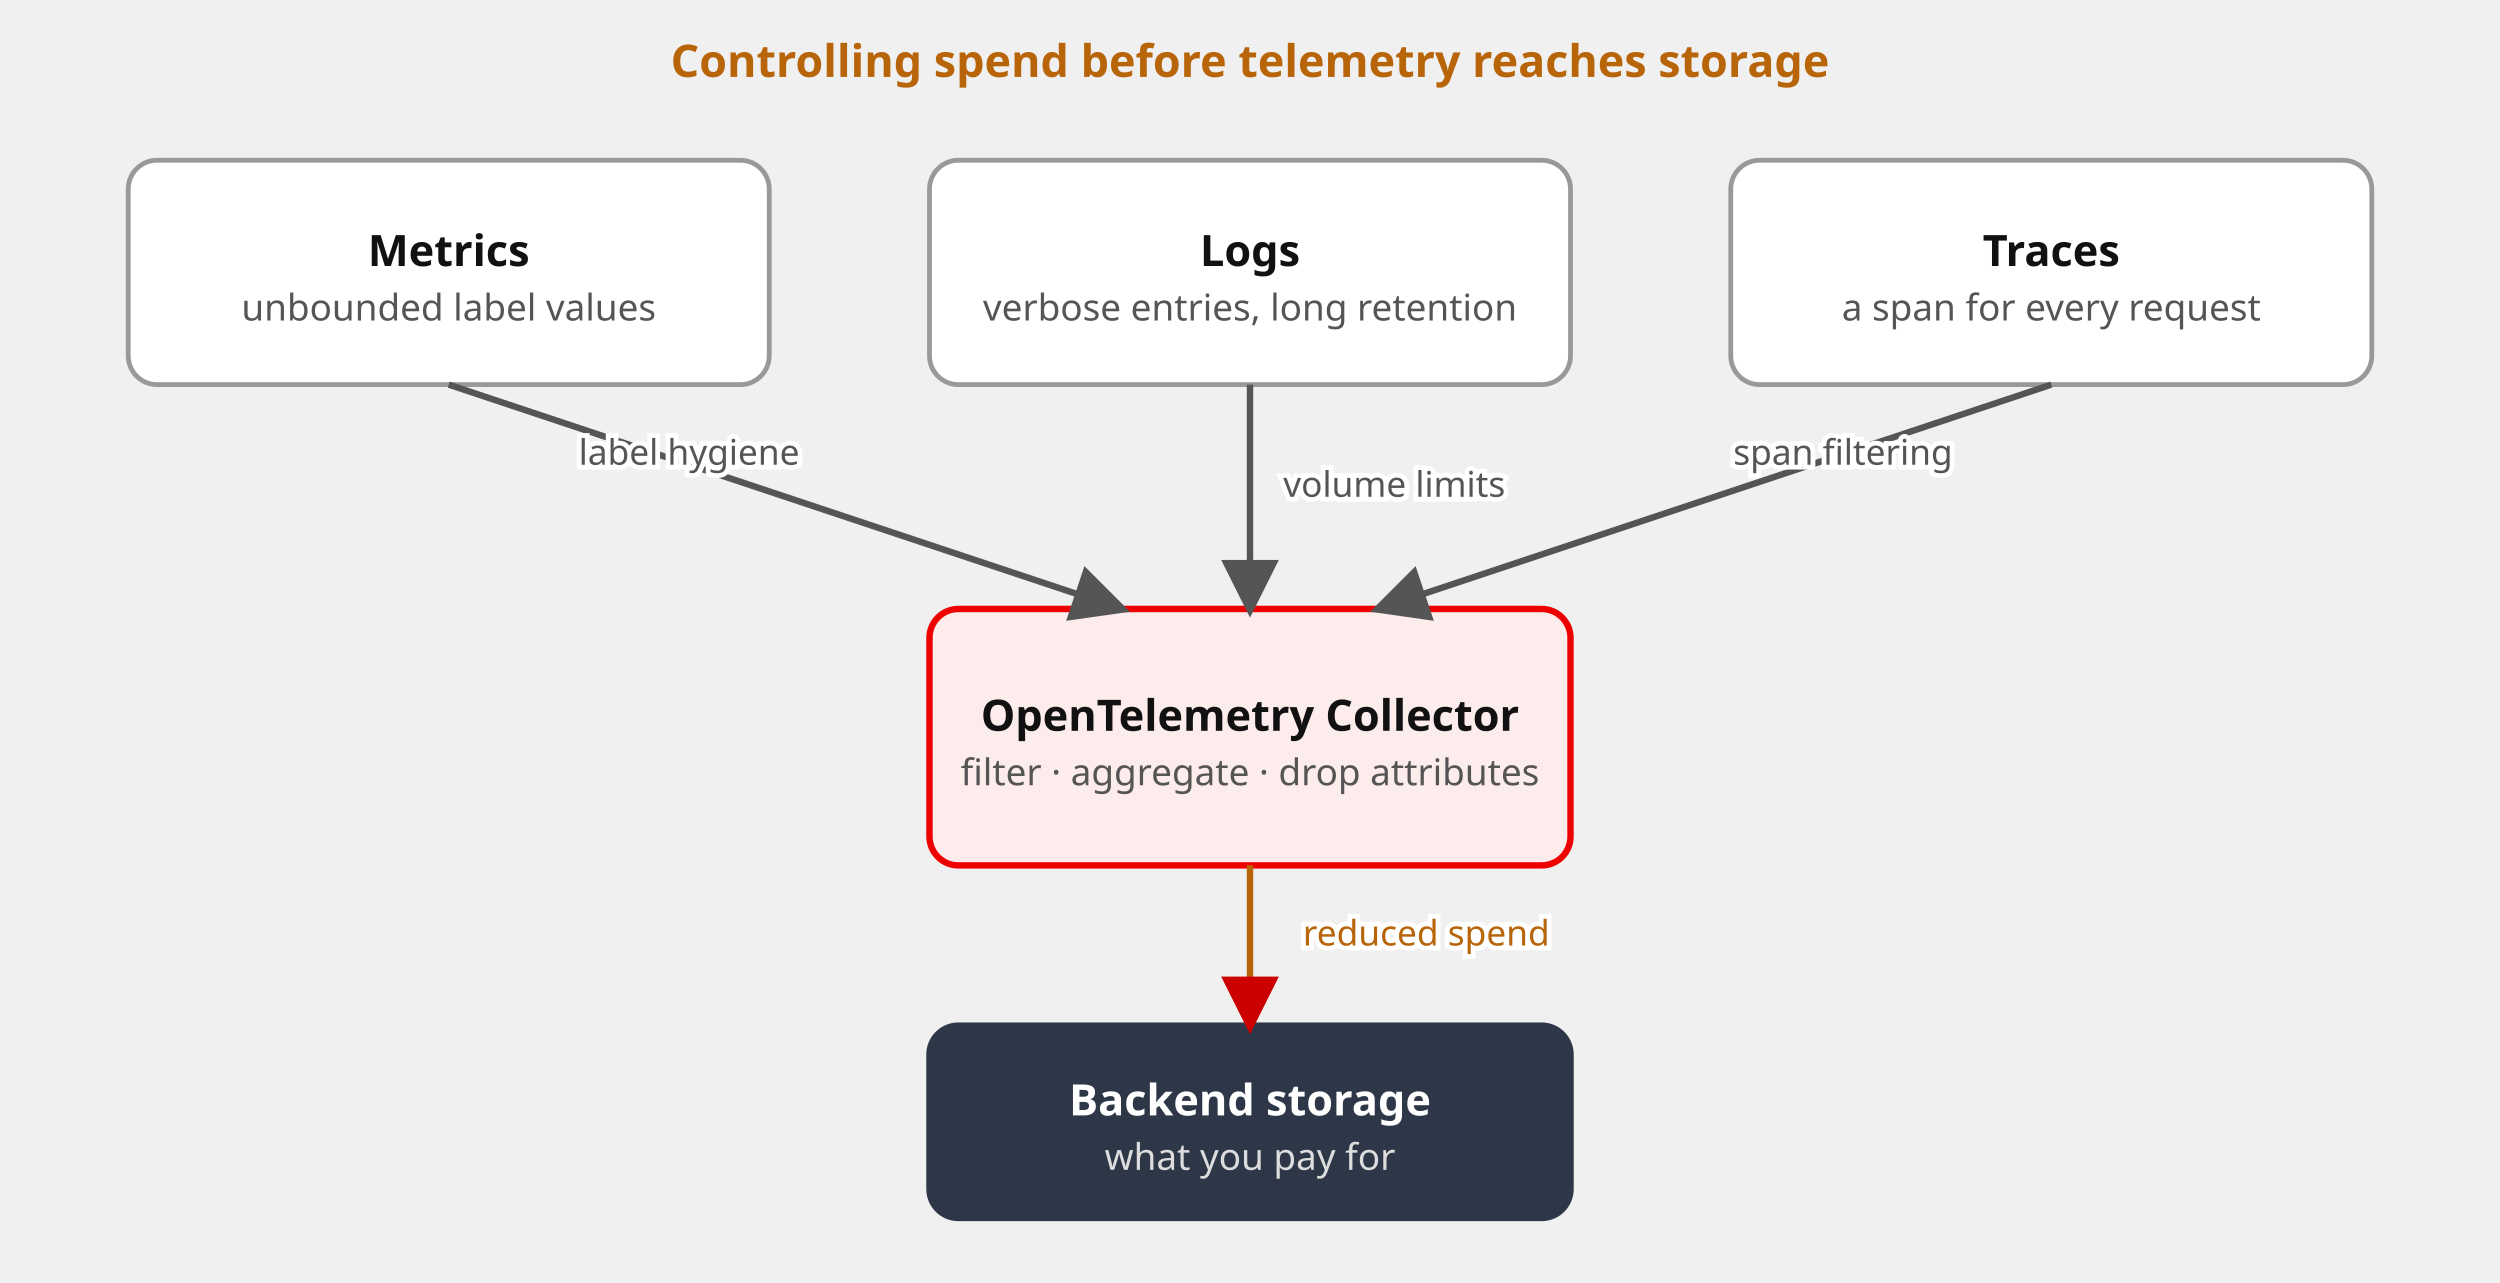
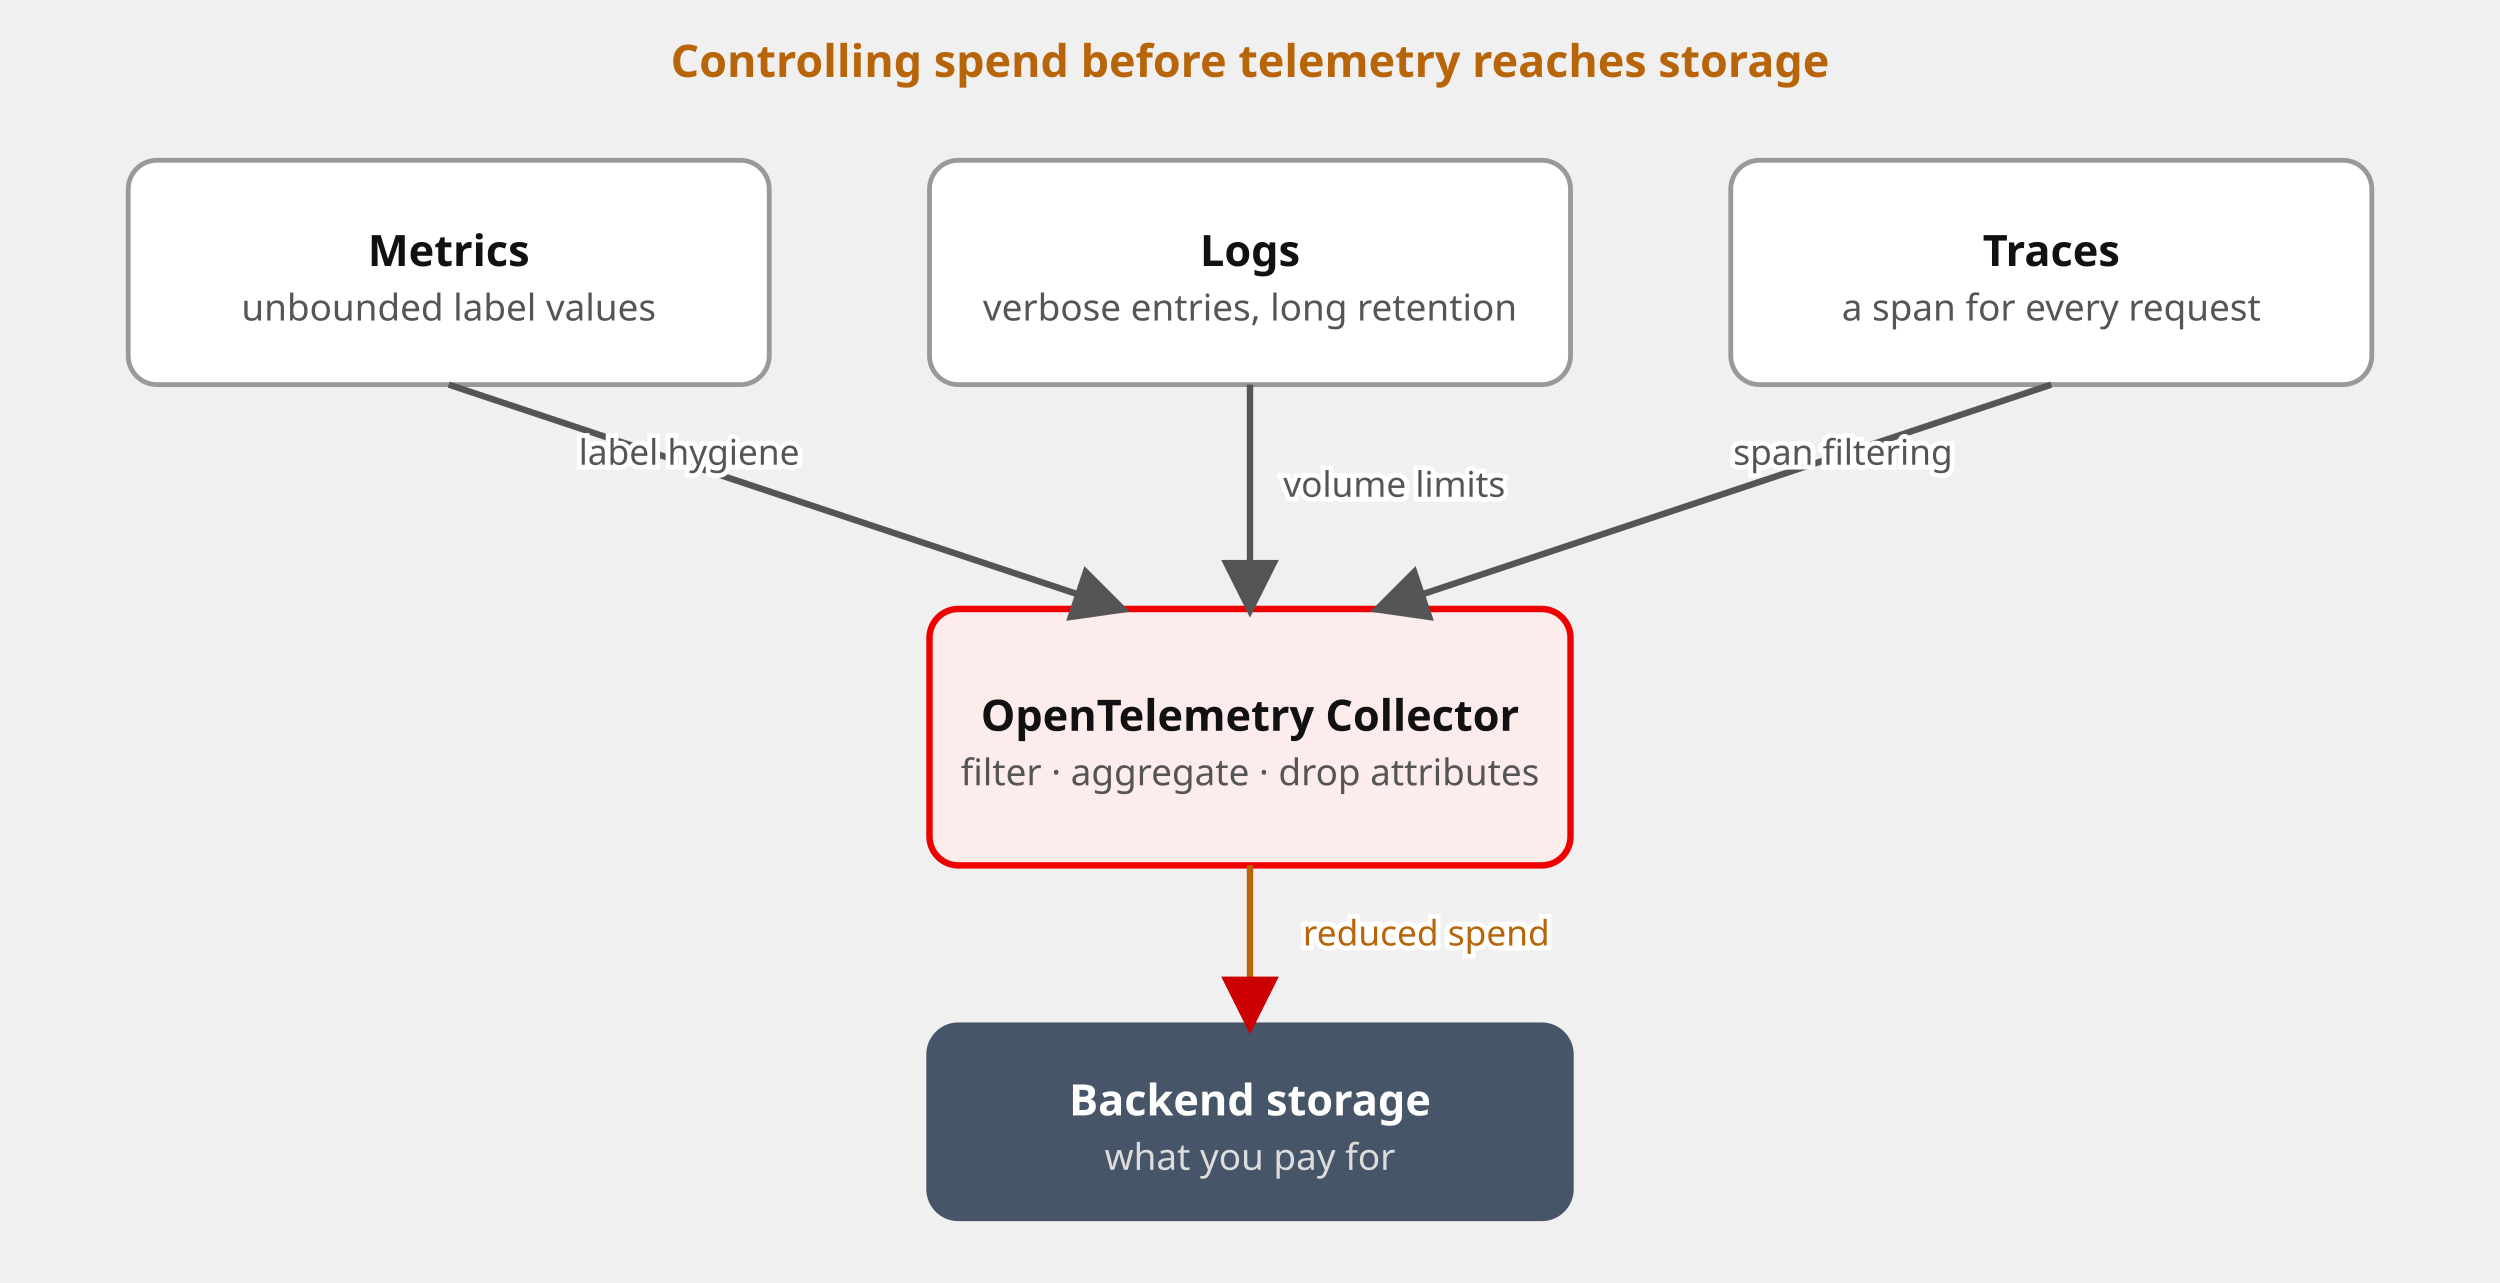
<svg xmlns="http://www.w3.org/2000/svg" viewBox="0 0 780 400" font-family="'Red Hat Text', system-ui, sans-serif" role="img">
  <defs>
    <marker id="a" viewBox="0 0 10 10" refX="8.5" refY="5" markerWidth="9" markerHeight="9" orient="auto-start-reverse">
      <path d="M0,0 L10,5 L0,10 z" fill="#555" />
    </marker>
    <marker id="am" viewBox="0 0 10 10" refX="8.5" refY="5" markerWidth="9" markerHeight="9" orient="auto-start-reverse">
      <path d="M0,0 L10,5 L0,10 z" fill="#cc0000" />
    </marker>
  </defs>
  <rect x="40" y="50" width="200" height="70" rx="9" fill="#ffffff" stroke="#999999" stroke-width="1.5" />
  <text x="140.0" y="83.0" font-size="13.5" font-weight="700" fill="#111111" text-anchor="middle">Metrics</text>
  <text x="140.0" y="100.0" font-size="11.5" fill="#555555" text-anchor="middle">unbounded label values</text>
  <rect x="290" y="50" width="200" height="70" rx="9" fill="#ffffff" stroke="#999999" stroke-width="1.5" />
  <text x="390.0" y="83.0" font-size="13.5" font-weight="700" fill="#111111" text-anchor="middle">Logs</text>
  <text x="390.0" y="100.0" font-size="11.5" fill="#555555" text-anchor="middle">verbose entries, long retention</text>
  <rect x="540" y="50" width="200" height="70" rx="9" fill="#ffffff" stroke="#999999" stroke-width="1.5" />
  <text x="640.0" y="83.0" font-size="13.5" font-weight="700" fill="#111111" text-anchor="middle">Traces</text>
  <text x="640.0" y="100.0" font-size="11.5" fill="#555555" text-anchor="middle">a span for every request</text>
  <rect x="290" y="190" width="200" height="80" rx="9" fill="#fdecec" stroke="#ee0000" stroke-width="2" />
  <text x="390.0" y="228.0" font-size="13.5" font-weight="700" fill="#111111" text-anchor="middle">OpenTelemetry Collector</text>
  <text x="390.0" y="245.0" font-size="11.5" fill="#555555" text-anchor="middle">filter · aggregate · drop attributes</text>
-   <rect x="290" y="320" width="200" height="60" rx="9" fill="#2d3748" stroke="#2d3748" stroke-width="2" />
+   <rect x="290" y="320" width="200" height="60" rx="9" fill="#475569" stroke="#475569" stroke-width="2" />
  <text x="390.0" y="348.0" font-size="13.5" font-weight="700" fill="#ffffff" text-anchor="middle">Backend storage</text>
  <text x="390.0" y="365.0" font-size="11.5" fill="#dddddd" text-anchor="middle">what you pay for</text>
  <path d="M140,120 L350,190" fill="none" stroke="#555" stroke-width="2" marker-end="url(#a)" />
  <text x="215.0" y="145.0" font-size="11" fill="#ffffff" stroke="#ffffff" stroke-width="3" paint-order="stroke" text-anchor="middle">label hygiene</text>
  <text x="215.0" y="145.0" font-size="11" fill="#555" text-anchor="middle">label hygiene</text>
  <path d="M390,120 L390,190" fill="none" stroke="#555" stroke-width="2" marker-end="url(#a)" />
  <text x="435.0" y="155.0" font-size="11" fill="#ffffff" stroke="#ffffff" stroke-width="3" paint-order="stroke" text-anchor="middle">volume limits</text>
  <text x="435.0" y="155.0" font-size="11" fill="#555" text-anchor="middle">volume limits</text>
  <path d="M640,120 L430,190" fill="none" stroke="#555" stroke-width="2" marker-end="url(#a)" />
  <text x="575.0" y="145.0" font-size="11" fill="#ffffff" stroke="#ffffff" stroke-width="3" paint-order="stroke" text-anchor="middle">span filtering</text>
  <text x="575.0" y="145.0" font-size="11" fill="#555" text-anchor="middle">span filtering</text>
  <path d="M390,270 L390,320" fill="none" stroke="#b8650a" stroke-width="2" marker-end="url(#am)" />
  <text x="445.0" y="295.0" font-size="11" fill="#ffffff" stroke="#ffffff" stroke-width="3" paint-order="stroke" text-anchor="middle">reduced spend</text>
  <text x="445.0" y="295.0" font-size="11" fill="#b8650a" text-anchor="middle">reduced spend</text>
  <text x="390" y="24" font-size="14" fill="#b8650a" text-anchor="middle" font-weight="700">Controlling spend before telemetry reaches storage</text>
</svg>
